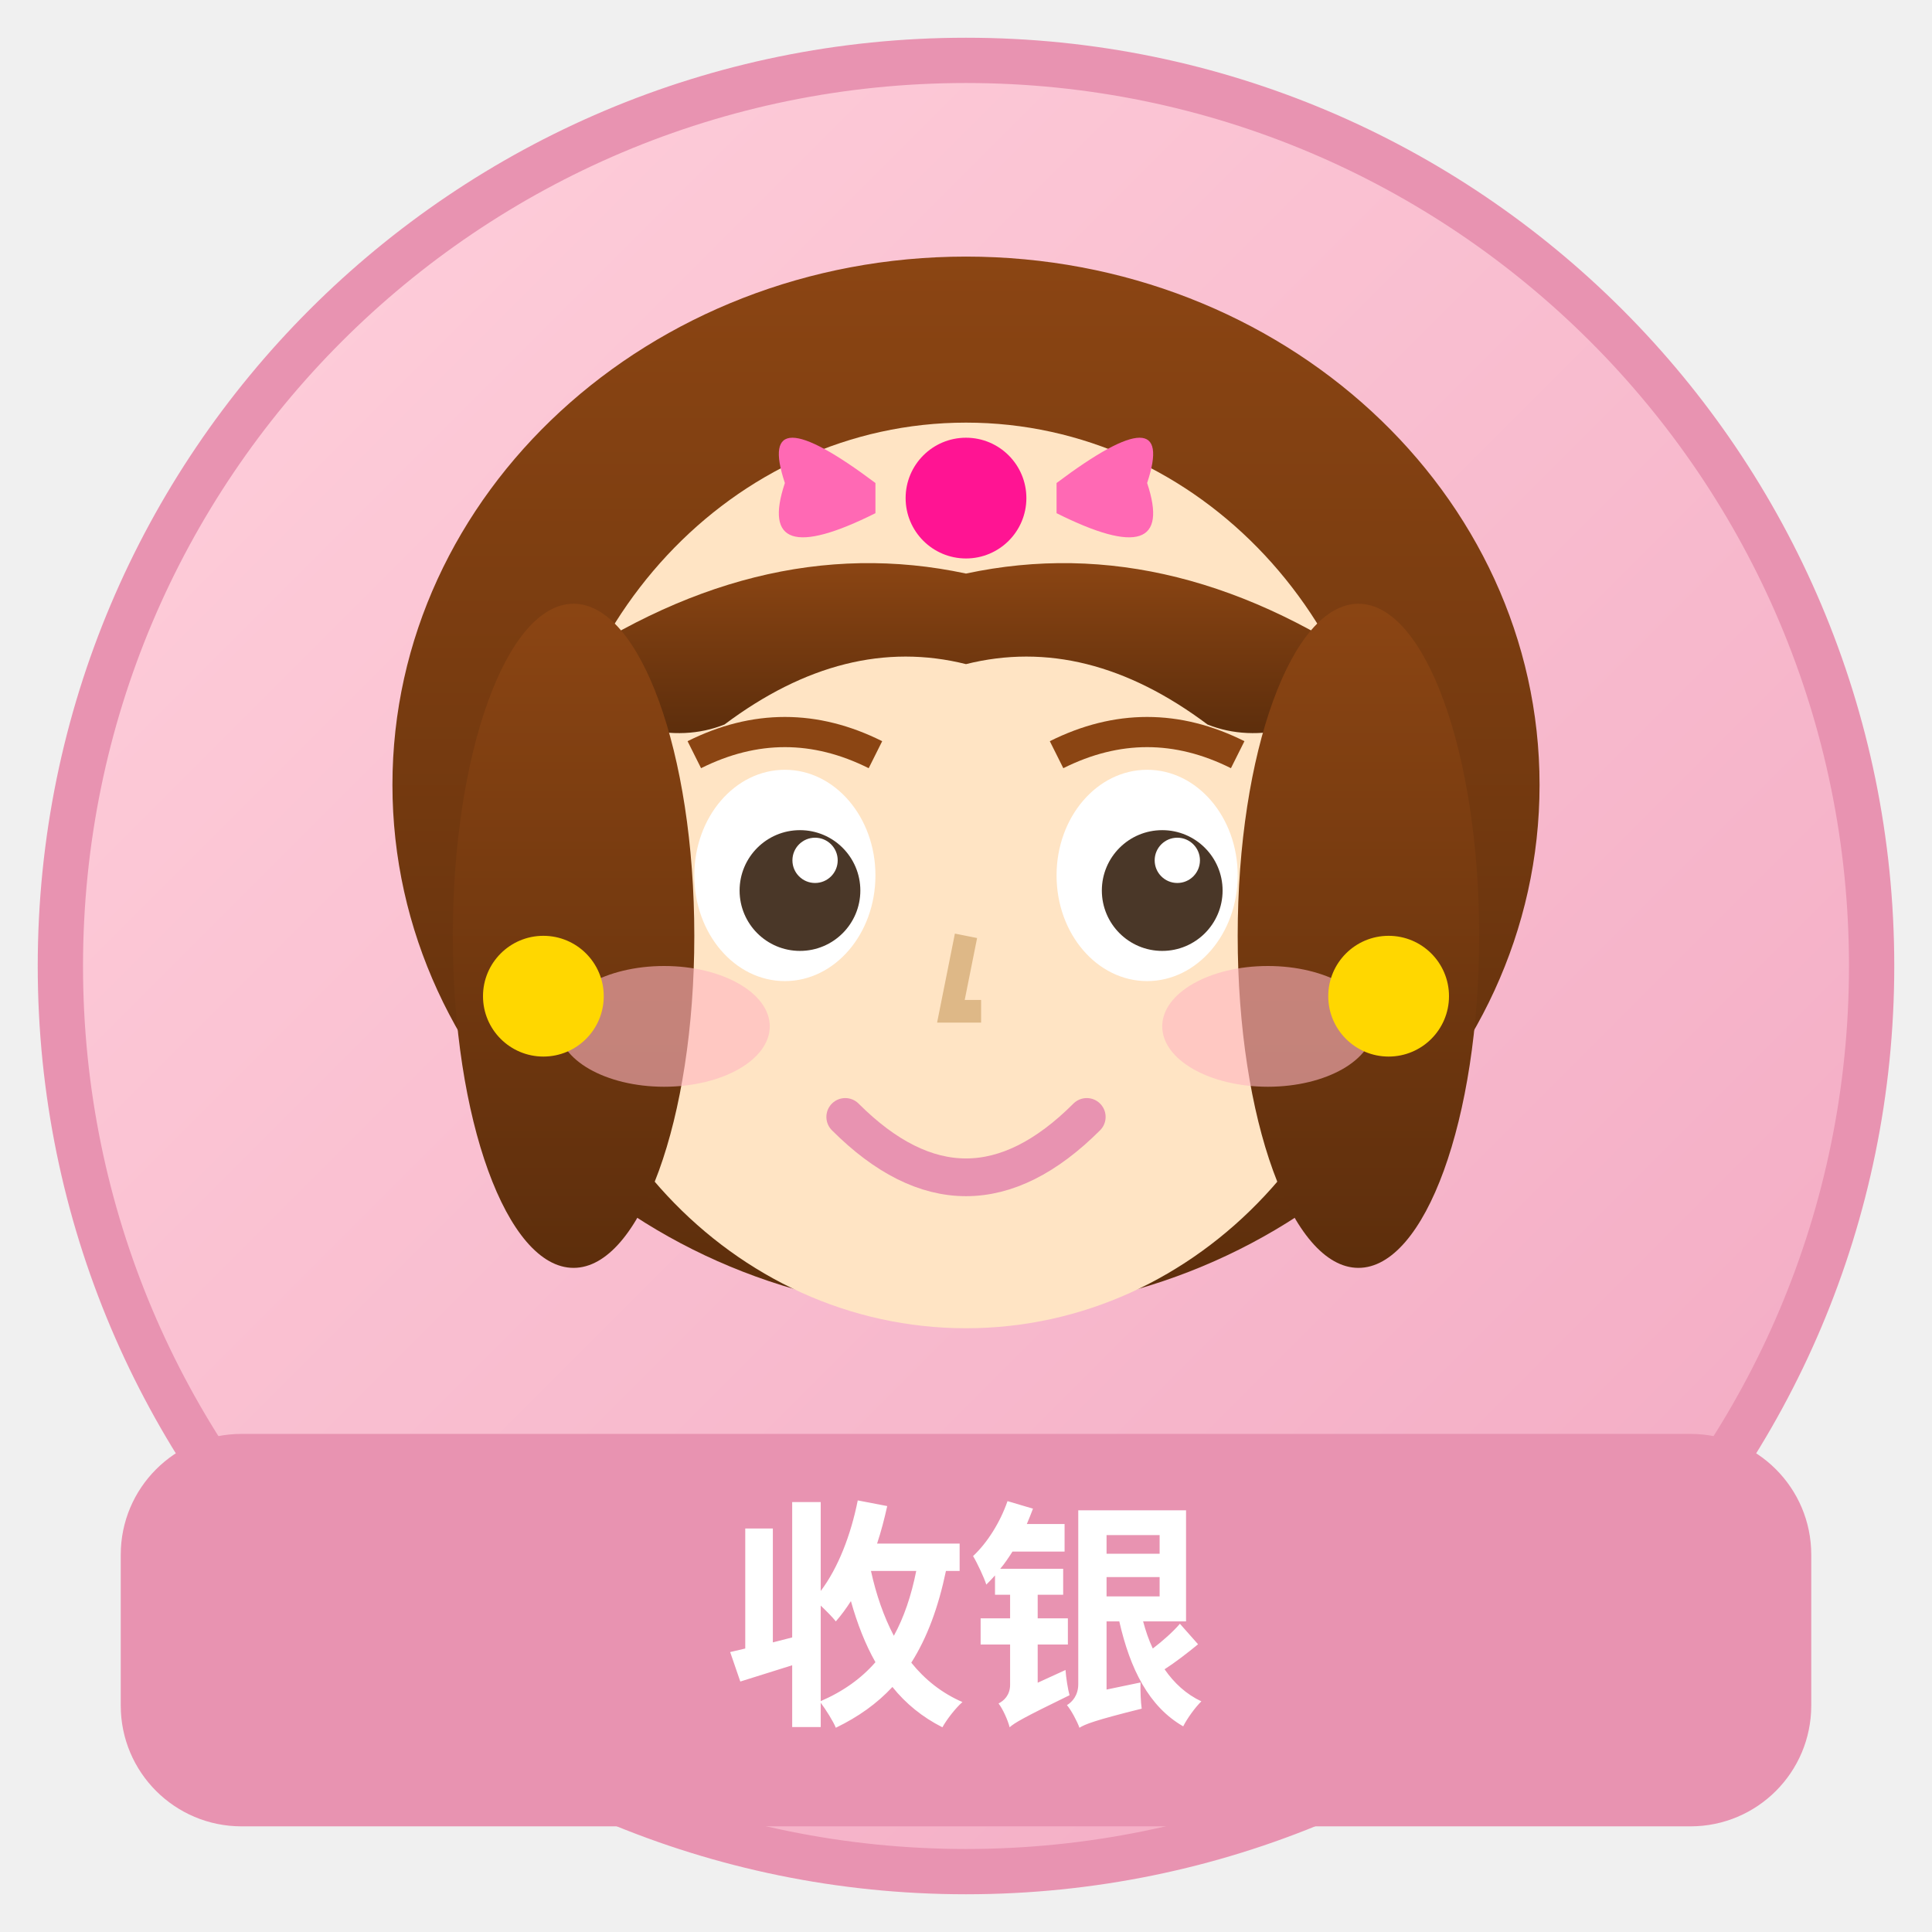
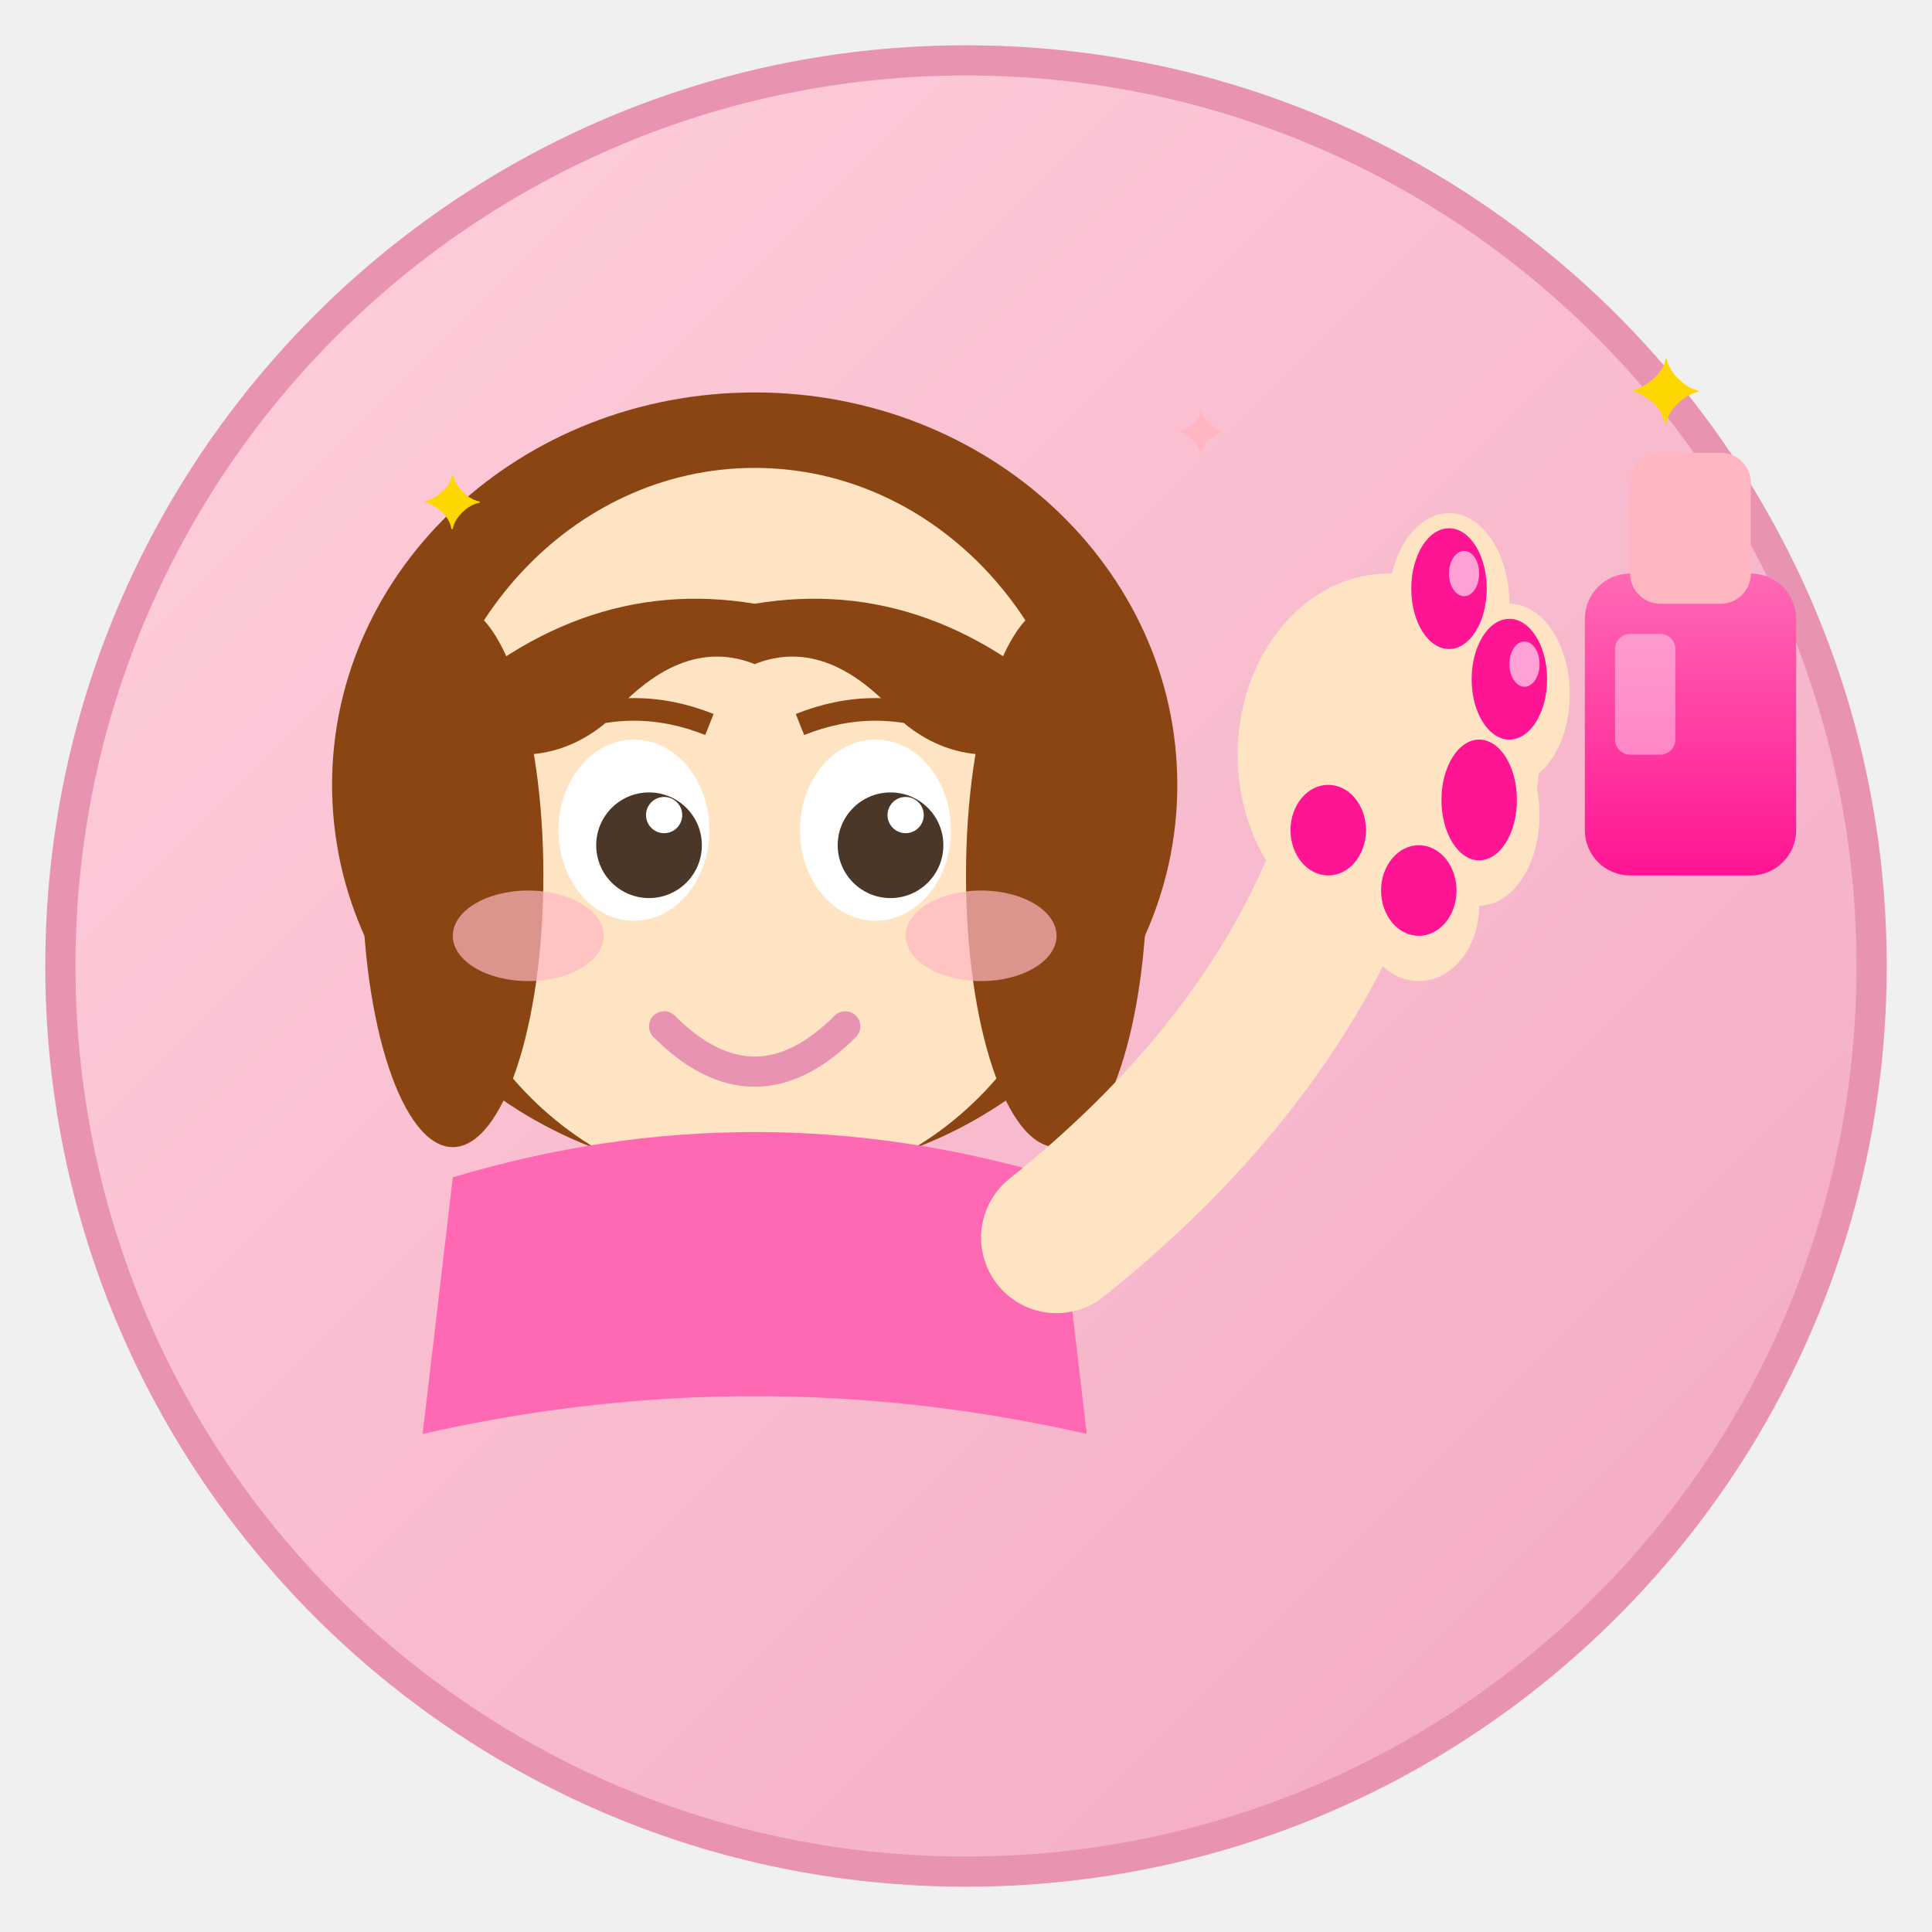
<svg xmlns="http://www.w3.org/2000/svg" viewBox="0 0 128 128" width="128" height="128">
  <defs>
    <linearGradient id="bgGrad" x1="0%" y1="0%" x2="100%" y2="100%">
      <stop offset="0%" style="stop-color:#FFD1DC" />
      <stop offset="100%" style="stop-color:#F2A8C2" />
    </linearGradient>
-     <linearGradient id="hairGrad" x1="0%" y1="0%" x2="0%" y2="100%">
-       <stop offset="0%" style="stop-color:#8B4513" />
-       <stop offset="100%" style="stop-color:#5D2E0C" />
+     <linearGradient id="bottleGrad" x1="0%" y1="0%" x2="0%" y2="100%">
+       <stop offset="0%" style="stop-color:#FF69B4" />
+       <stop offset="100%" style="stop-color:#FF1493" />
    </linearGradient>
  </defs>
-   <circle cx="64" cy="64" r="60" fill="url(#bgGrad)" stroke="#E893B1" stroke-width="3" />
-   <ellipse cx="64" cy="52" rx="38" ry="35" fill="url(#hairGrad)" />
-   <ellipse cx="64" cy="58" rx="28" ry="30" fill="#FFE4C4" />
-   <path d="M36 45 Q50 35 64 38 Q78 35 92 45 Q85 50 80 48 Q72 42 64 44 Q56 42 48 48 Q43 50 36 45" fill="url(#hairGrad)" />
-   <ellipse cx="38" cy="62" rx="8" ry="22" fill="url(#hairGrad)" />
-   <ellipse cx="90" cy="62" rx="8" ry="22" fill="url(#hairGrad)" />
-   <ellipse cx="52" cy="58" rx="6" ry="7" fill="#fff" />
-   <ellipse cx="76" cy="58" rx="6" ry="7" fill="#fff" />
-   <circle cx="53" cy="59" r="4" fill="#4A3728" />
-   <circle cx="77" cy="59" r="4" fill="#4A3728" />
-   <circle cx="54" cy="57" r="1.5" fill="#fff" />
-   <circle cx="78" cy="57" r="1.5" fill="#fff" />
-   <path d="M46 50 Q52 47 58 50" stroke="#8B4513" stroke-width="2" fill="none" />
-   <path d="M70 50 Q76 47 82 50" stroke="#8B4513" stroke-width="2" fill="none" />
-   <ellipse cx="44" cy="68" rx="7" ry="4" fill="#FFB6C1" opacity="0.6" />
-   <ellipse cx="84" cy="68" rx="7" ry="4" fill="#FFB6C1" opacity="0.6" />
-   <path d="M64 62 L63 67 L65 67" stroke="#DEB887" stroke-width="1.5" fill="none" />
-   <path d="M56 74 Q64 82 72 74" stroke="#E893B1" stroke-width="2.5" fill="none" stroke-linecap="round" />
-   <circle cx="36" cy="66" r="4" fill="#FFD700" />
-   <circle cx="92" cy="66" r="4" fill="#FFD700" />
-   <path d="M58 32 Q50 26 52 32 Q50 38 58 34 Z" fill="#FF69B4" />
-   <path d="M70 32 Q78 26 76 32 Q78 38 70 34 Z" fill="#FF69B4" />
-   <circle cx="64" cy="33" r="4" fill="#FF1493" />
-   <rect x="8" y="95" width="112" height="26" rx="8" fill="#E893B1" />
-   <text x="64" y="113" font-size="16" font-weight="bold" font-family="Arial, sans-serif" fill="#fff" text-anchor="middle">收银</text>
+   <circle cx="64" cy="64" r="60" fill="url(#bgGrad)" stroke="#E893B1" stroke-width="2" />
+   <ellipse cx="50" cy="52" rx="28" ry="26" fill="#8B4513" />
+   <ellipse cx="50" cy="55" rx="22" ry="24" fill="#FFE4C4" />
+   <path d="M28 48 Q38 38 50 40 Q62 38 72 48 Q65 52 60 48 Q55 42 50 44 Q45 42 40 48 Q35 52 28 48" fill="#8B4513" />
+   <ellipse cx="30" cy="58" rx="6" ry="18" fill="#8B4513" />
+   <ellipse cx="70" cy="58" rx="6" ry="18" fill="#8B4513" />
+   <ellipse cx="42" cy="55" rx="5" ry="6" fill="#fff" />
+   <ellipse cx="58" cy="55" rx="5" ry="6" fill="#fff" />
+   <circle cx="43" cy="56" r="3.5" fill="#4A3728" />
+   <circle cx="59" cy="56" r="3.5" fill="#4A3728" />
+   <circle cx="44" cy="54" r="1.2" fill="#fff" />
+   <circle cx="60" cy="54" r="1.2" fill="#fff" />
+   <path d="M37 48 Q42 46 47 48" stroke="#8B4513" stroke-width="1.5" fill="none" />
+   <path d="M53 48 Q58 46 63 48" stroke="#8B4513" stroke-width="1.5" fill="none" />
+   <ellipse cx="35" cy="62" rx="5" ry="3" fill="#FFB6C1" opacity="0.7" />
+   <ellipse cx="65" cy="62" rx="5" ry="3" fill="#FFB6C1" opacity="0.7" />
+   <path d="M44 68 Q50 74 56 68" stroke="#E893B1" stroke-width="2" fill="none" stroke-linecap="round" />
+   <path d="M30 78 Q50 72 70 78 L72 95 Q50 90 28 95 Z" fill="#FF69B4" />
+   <path d="M70 82 Q85 70 90 55" stroke="#FFE4C4" stroke-width="10" fill="none" stroke-linecap="round" />
+   <ellipse cx="92" cy="50" rx="10" ry="12" fill="#FFE4C4" />
+   <ellipse cx="96" cy="40" rx="4" ry="6" fill="#FFE4C4" />
+   <ellipse cx="100" cy="46" rx="4" ry="6" fill="#FFE4C4" />
+   <ellipse cx="98" cy="54" rx="4" ry="6" fill="#FFE4C4" />
+   <ellipse cx="94" cy="60" rx="4" ry="5" fill="#FFE4C4" />
+   <ellipse cx="88" cy="56" rx="4" ry="5" fill="#FFE4C4" />
+   <ellipse cx="96" cy="39" rx="2.5" ry="4" fill="#FF1493" />
+   <ellipse cx="100" cy="45" rx="2.5" ry="4" fill="#FF1493" />
+   <ellipse cx="98" cy="53" rx="2.5" ry="4" fill="#FF1493" />
+   <ellipse cx="94" cy="59" rx="2.5" ry="3" fill="#FF1493" />
+   <ellipse cx="88" cy="55" rx="2.5" ry="3" fill="#FF1493" />
+   <ellipse cx="97" cy="38" rx="1" ry="1.5" fill="#fff" opacity="0.6" />
+   <ellipse cx="101" cy="44" rx="1" ry="1.5" fill="#fff" opacity="0.6" />
+   <rect x="105" y="38" width="14" height="20" rx="3" fill="url(#bottleGrad)" />
+   <rect x="108" y="30" width="8" height="10" rx="2" fill="#FFB6C1" />
+   <rect x="107" y="42" width="4" height="8" rx="1" fill="#fff" opacity="0.4" />
+   <text x="108" y="28" font-size="6" fill="#FFD700">✦</text>
+   <text x="28" y="35" font-size="5" fill="#FFD700">✦</text>
+   <text x="78" y="30" font-size="4" fill="#FFB6C1">✦</text>
</svg>
